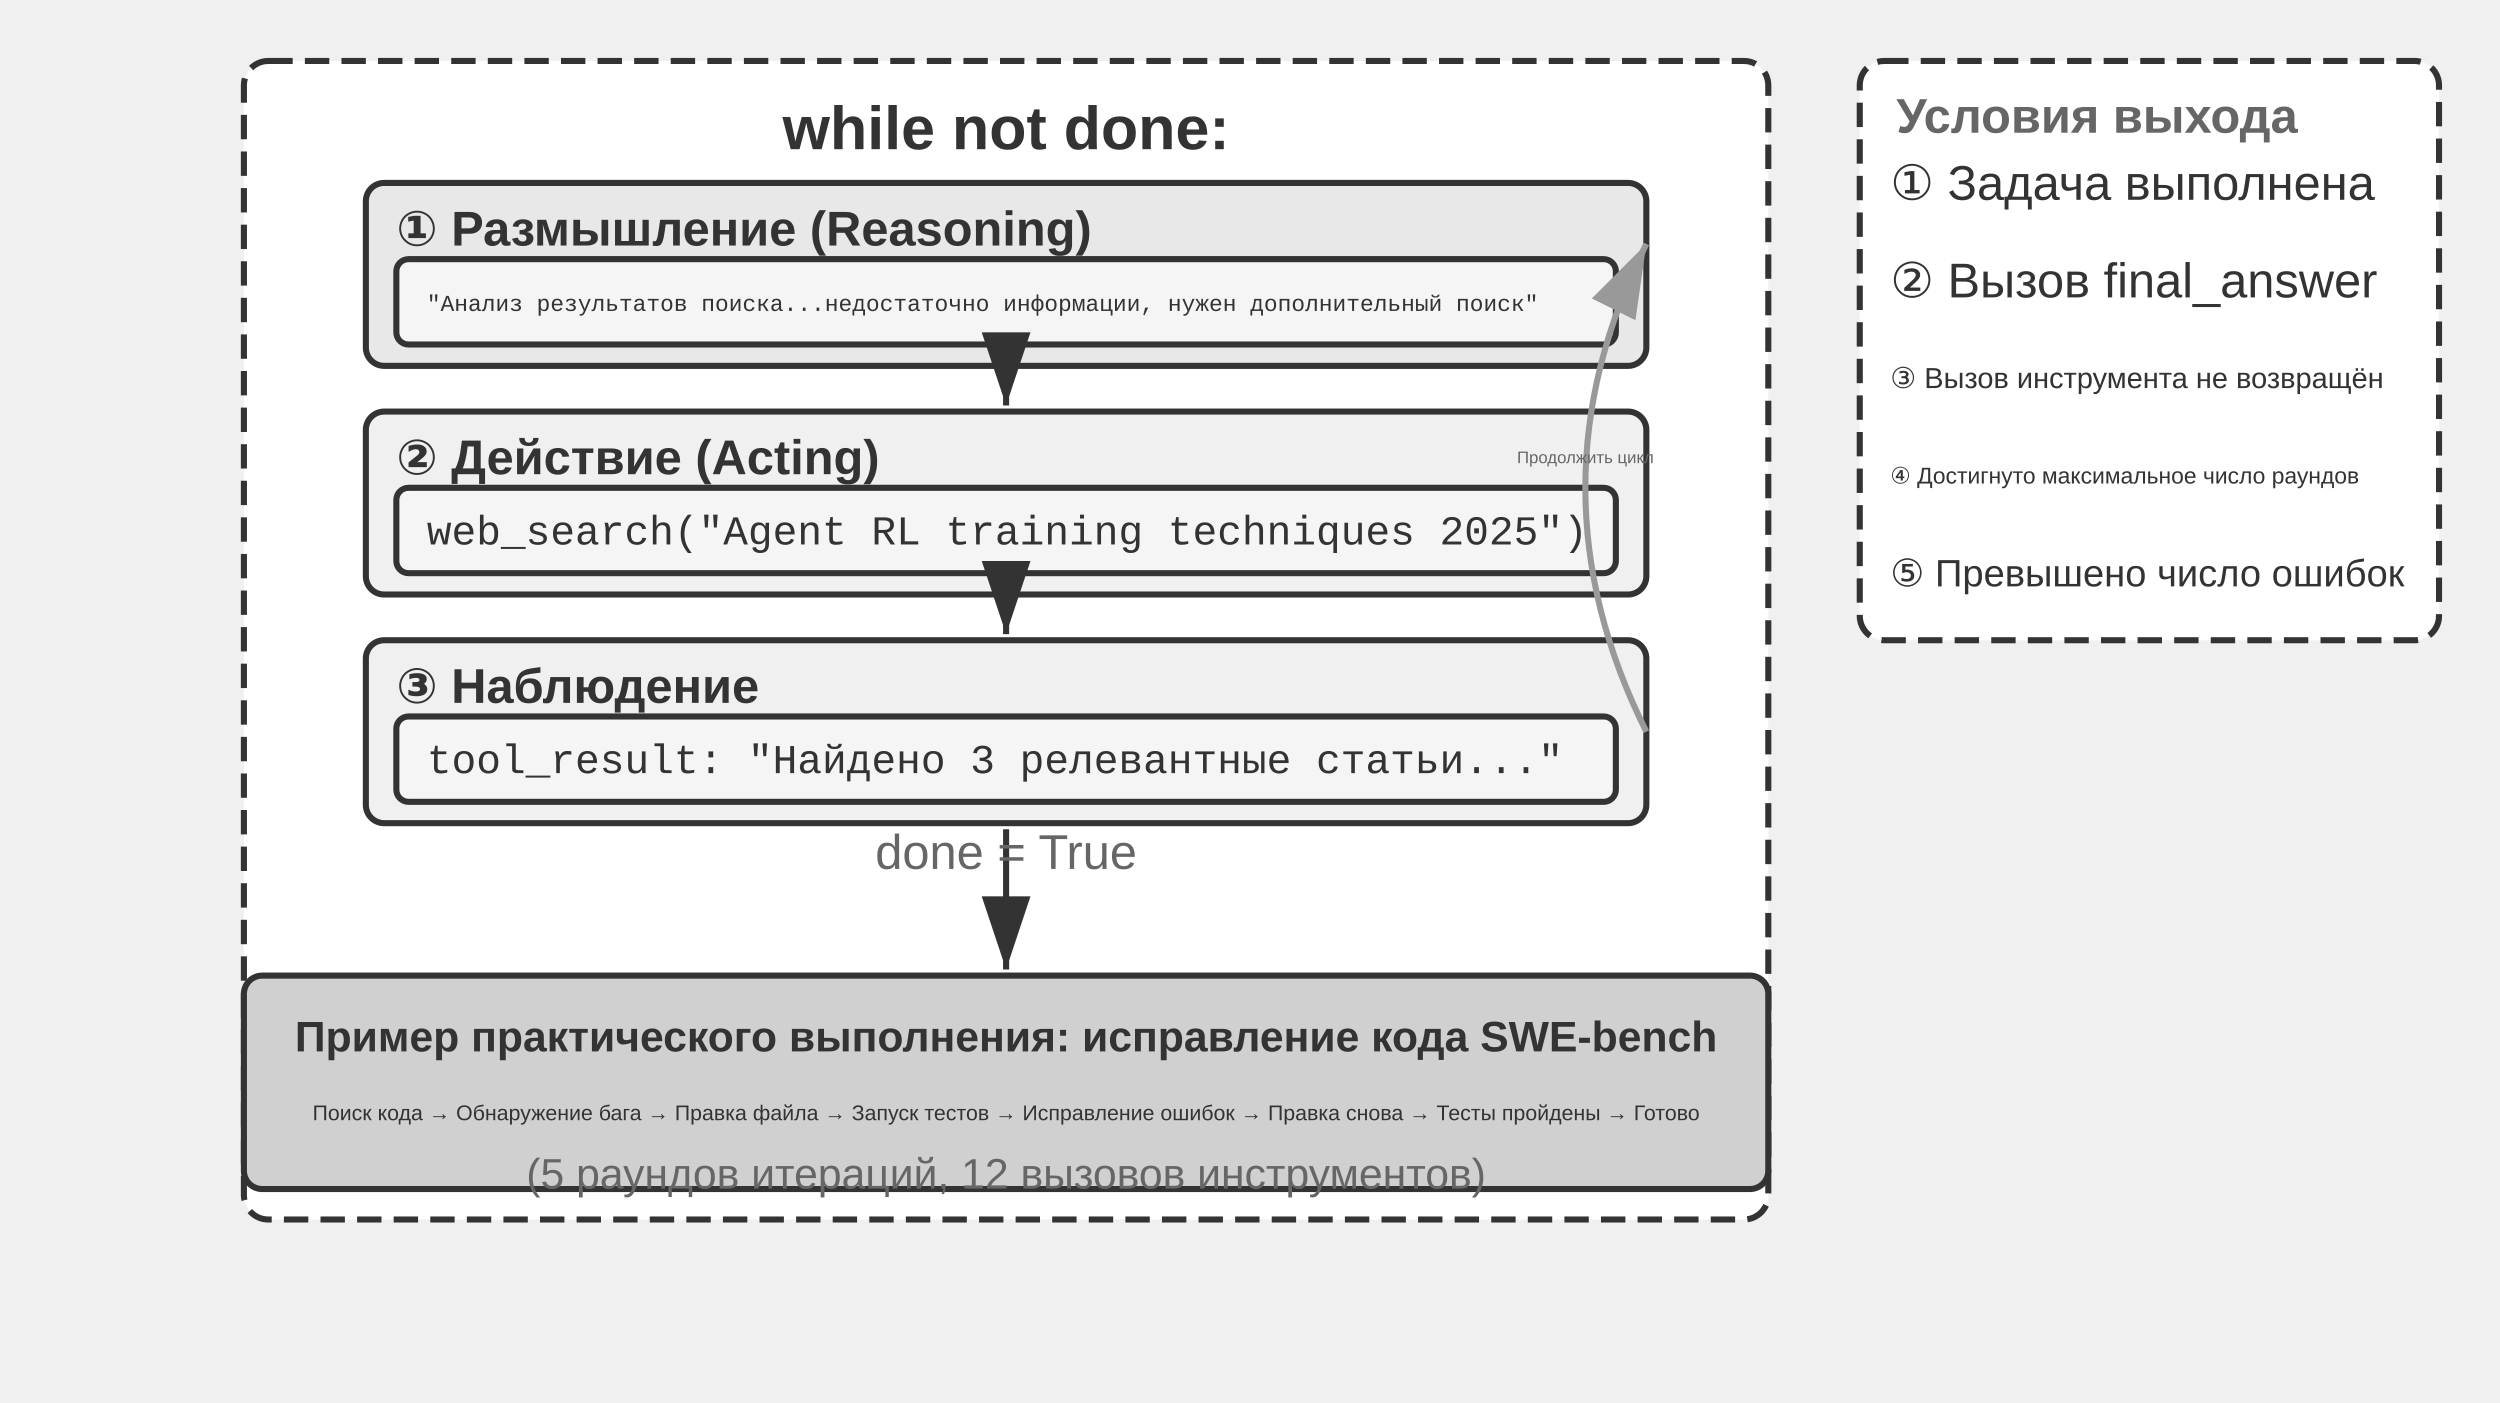
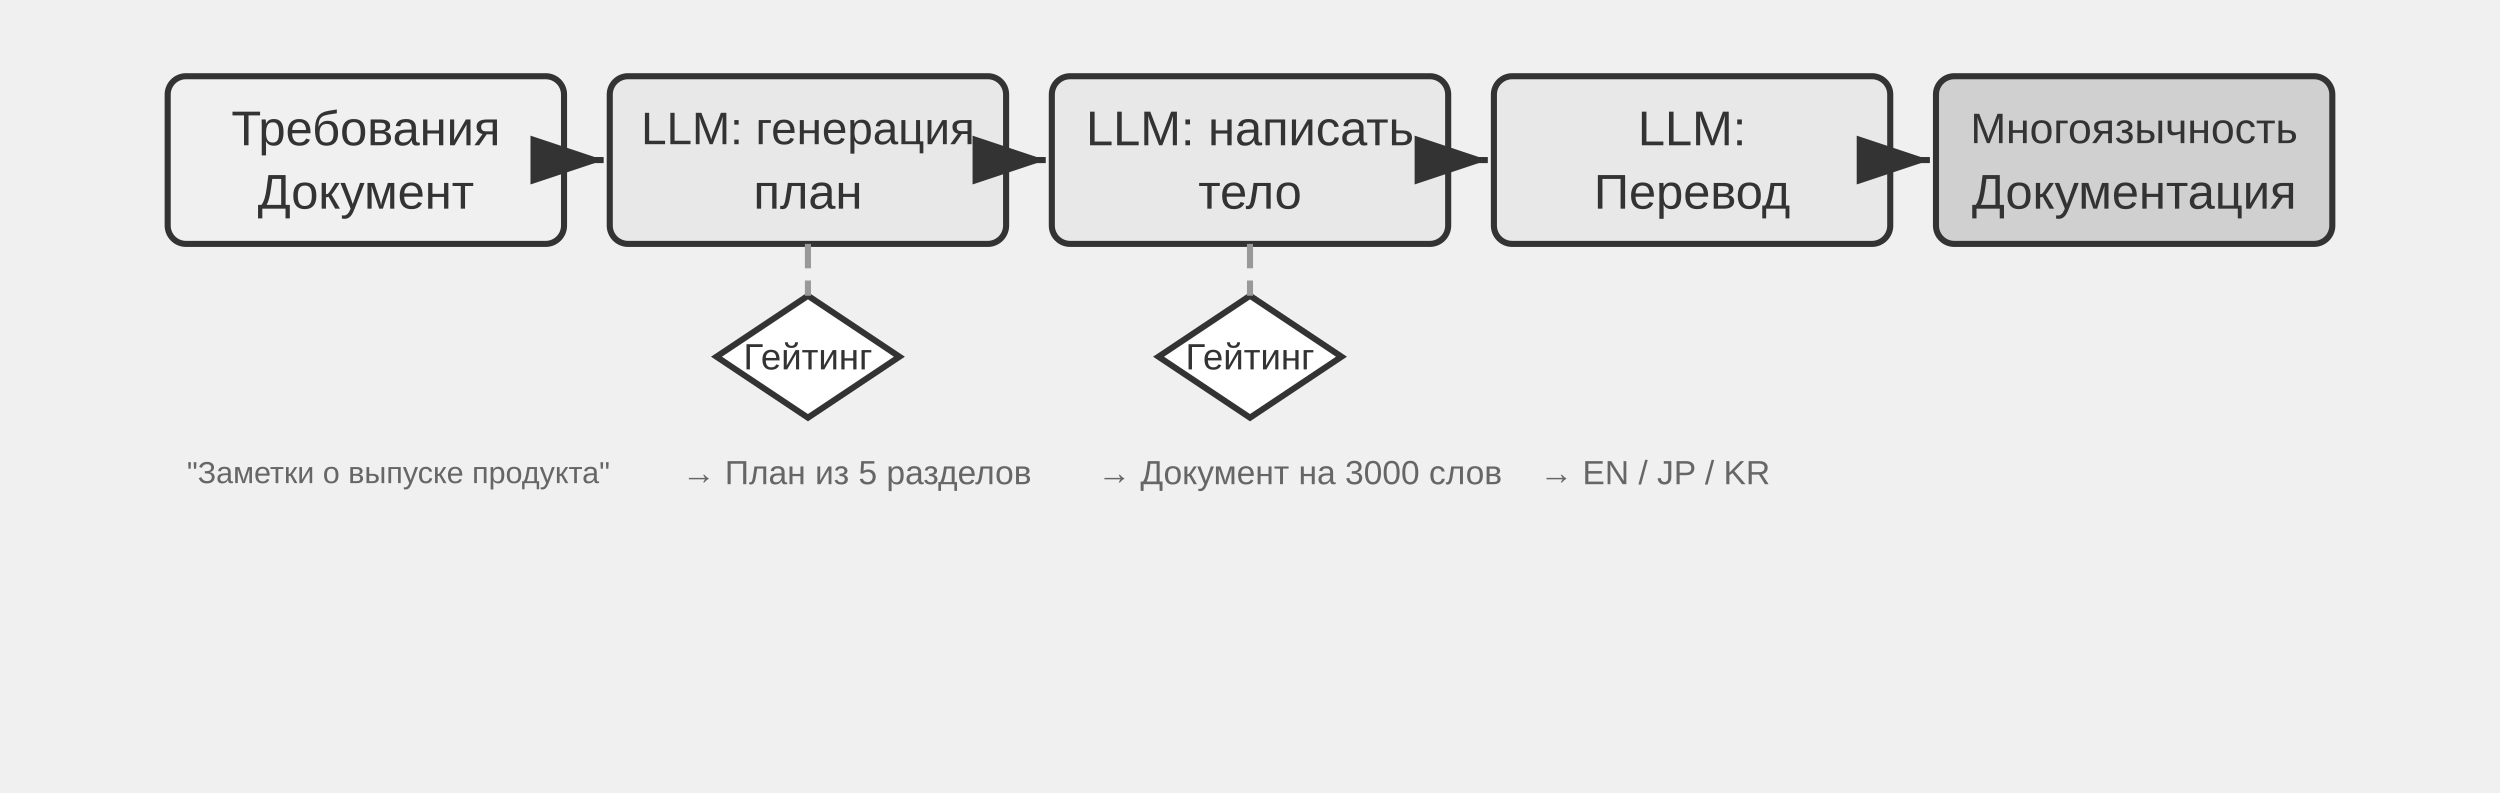
- <svg xmlns="http://www.w3.org/2000/svg" viewBox="0 40 820 460" width="820" height="460" style="background:#ffffff">
+ <svg xmlns="http://www.w3.org/2000/svg" viewBox="0 40 820 260" width="820" height="260" style="background:#ffffff">
  <defs>
    <marker id="ah" markerWidth="12" markerHeight="8" refX="12" refY="4" orient="auto">
      <polygon points="0 0, 12 4, 0 8" fill="#333333" />
    </marker>
    <marker id="ah-light" markerWidth="12" markerHeight="8" refX="12" refY="4" orient="auto">
      <polygon points="0 0, 12 4, 0 8" fill="#999999" />
    </marker>
  </defs>
-   <rect x="80" y="60" width="500" height="380" rx="8" fill="#ffffff" stroke="#333333" stroke-width="2" stroke-dasharray="8,4" />
-   <text x="330" y="82" font-family="Arial, 'Helvetica Neue', Helvetica, 'PingFang SC', 'Microsoft YaHei', sans-serif" font-size="20" fill="#333333" text-anchor="middle" dominant-baseline="central" font-weight="bold">while not done:</text>
-   <rect x="120" y="100" width="420" height="60" rx="6" fill="#e8e8e8" stroke="#333333" stroke-width="2" />
-   <text x="130" y="115" font-family="Arial, 'Helvetica Neue', Helvetica, 'PingFang SC', 'Microsoft YaHei', sans-serif" font-size="16" fill="#333333" text-anchor="start" dominant-baseline="central" font-weight="bold">① Размышление (Reasoning)</text>
-   <rect x="130" y="125" width="400" height="28" rx="4" fill="#f5f5f5" stroke="#333333" stroke-width="2" />
-   <text x="140" y="140" font-family="'Courier New', Courier, monospace" font-size="7.5" fill="#333333" text-anchor="start" dominant-baseline="central">"Анализ результатов поиска...недостаточно информации, нужен дополнительный поиск"</text>
-   <rect x="120" y="175" width="420" height="60" rx="6" fill="#f0f0f0" stroke="#333333" stroke-width="2" />
-   <text x="130" y="190" font-family="Arial, 'Helvetica Neue', Helvetica, 'PingFang SC', 'Microsoft YaHei', sans-serif" font-size="16" fill="#333333" text-anchor="start" dominant-baseline="central" font-weight="bold">② Действие (Acting)</text>
-   <rect x="130" y="200" width="400" height="28" rx="4" fill="#f5f5f5" stroke="#333333" stroke-width="2" />
-   <text x="140" y="215" font-family="'Courier New', Courier, monospace" font-size="13.5" fill="#333333" text-anchor="start" dominant-baseline="central">web_search("Agent RL training techniques 2025")</text>
-   <line x1="330" y1="162" x2="330" y2="173" stroke="#333333" stroke-width="2" marker-end="url(#ah)" />
-   <rect x="120" y="250" width="420" height="60" rx="6" fill="#f0f0f0" stroke="#333333" stroke-width="2" />
-   <text x="130" y="265" font-family="Arial, 'Helvetica Neue', Helvetica, 'PingFang SC', 'Microsoft YaHei', sans-serif" font-size="16" fill="#333333" text-anchor="start" dominant-baseline="central" font-weight="bold">③ Наблюдение</text>
-   <rect x="130" y="275" width="400" height="28" rx="4" fill="#f5f5f5" stroke="#333333" stroke-width="2" />
-   <text x="140" y="290" font-family="'Courier New', Courier, monospace" font-size="13.5" fill="#333333" text-anchor="start" dominant-baseline="central">tool_result: "Найдено 3 релевантные статьи..."</text>
-   <line x1="330" y1="237" x2="330" y2="248" stroke="#333333" stroke-width="2" marker-end="url(#ah)" />
-   <path d="M 540,280 Q 500.0,200.0 540,120" fill="none" stroke="#999999" stroke-width="2" marker-end="url(#ah-light)" />
-   <text x="520.0" y="190.0" font-family="Arial, 'Helvetica Neue', Helvetica, 'PingFang SC', 'Microsoft YaHei', sans-serif" font-size="5.5" fill="#666666" text-anchor="middle" dominant-baseline="central" font-weight="normal">Продолжить цикл</text>
-   <rect x="610" y="60" width="190" height="190" rx="8" fill="#ffffff" stroke="#333333" stroke-width="2" stroke-dasharray="8,4" />
-   <text x="622" y="78" font-family="Arial, 'Helvetica Neue', Helvetica, 'PingFang SC', 'Microsoft YaHei', sans-serif" font-size="16" fill="#666666" text-anchor="start" dominant-baseline="central" font-weight="bold">Условия выхода</text>
-   <text x="620" y="100" font-family="Arial, 'Helvetica Neue', Helvetica, 'PingFang SC', 'Microsoft YaHei', sans-serif" font-size="16" fill="#333333" text-anchor="start" dominant-baseline="central" font-weight="normal">① Задача выполнена</text>
-   <text x="620" y="132" font-family="Arial, 'Helvetica Neue', Helvetica, 'PingFang SC', 'Microsoft YaHei', sans-serif" font-size="16" fill="#333333" text-anchor="start" dominant-baseline="central" font-weight="normal">② Вызов final_answer</text>
-   <text x="620" y="164" font-family="Arial, 'Helvetica Neue', Helvetica, 'PingFang SC', 'Microsoft YaHei', sans-serif" font-size="9.5" fill="#333333" text-anchor="start" dominant-baseline="central" font-weight="normal">③ Вызов инструмента не возвращён</text>
-   <text x="620" y="196" font-family="Arial, 'Helvetica Neue', Helvetica, 'PingFang SC', 'Microsoft YaHei', sans-serif" font-size="7.5" fill="#333333" text-anchor="start" dominant-baseline="central" font-weight="normal">④ Достигнуто максимальное число раундов</text>
-   <text x="620" y="228" font-family="Arial, 'Helvetica Neue', Helvetica, 'PingFang SC', 'Microsoft YaHei', sans-serif" font-size="12.5" fill="#333333" text-anchor="start" dominant-baseline="central" font-weight="normal">⑤ Превышено число ошибок</text>
-   <rect x="80" y="360" width="500" height="70" rx="6" fill="#d0d0d0" stroke="#333333" stroke-width="2" />
-   <text x="330" y="380" font-family="Arial, 'Helvetica Neue', Helvetica, 'PingFang SC', 'Microsoft YaHei', sans-serif" font-size="14" fill="#333333" text-anchor="middle" dominant-baseline="central" font-weight="bold">Пример практического выполнения: исправление кода SWE-bench</text>
-   <text x="330" y="405" font-family="Arial, 'Helvetica Neue', Helvetica, 'PingFang SC', 'Microsoft YaHei', sans-serif" font-size="7" fill="#333333" text-anchor="middle" dominant-baseline="central" font-weight="normal">Поиск кода → Обнаружение бага → Правка файла → Запуск тестов → Исправление ошибок → Правка снова → Тесты пройдены → Готово</text>
-   <text x="330" y="425" font-family="Arial, 'Helvetica Neue', Helvetica, 'PingFang SC', 'Microsoft YaHei', sans-serif" font-size="14" fill="#666666" text-anchor="middle" dominant-baseline="central" font-weight="normal">(5 раундов итераций, 12 вызовов инструментов)</text>
-   <line x1="330" y1="312" x2="330" y2="358" stroke="#333333" stroke-width="2" marker-end="url(#ah)" />
-   <text x="330.0" y="325.0" font-family="Arial, 'Helvetica Neue', Helvetica, 'PingFang SC', 'Microsoft YaHei', sans-serif" font-size="16" fill="#666666" text-anchor="middle">done = True</text>
+   <rect x="55.0" y="65" width="130" height="55" rx="6" fill="#f0f0f0" stroke="#333333" stroke-width="2" />
+   <text x="120.0" y="82.1" font-family="Arial, 'Helvetica Neue', Helvetica, 'PingFang SC', 'Microsoft YaHei', sans-serif" font-size="16" fill="#333333" text-anchor="middle" dominant-baseline="central" font-weight="normal">Требования</text>
+   <text x="120.0" y="102.9" font-family="Arial, 'Helvetica Neue', Helvetica, 'PingFang SC', 'Microsoft YaHei', sans-serif" font-size="16" fill="#333333" text-anchor="middle" dominant-baseline="central" font-weight="normal">Документ</text>
+   <rect x="200.0" y="65" width="130" height="55" rx="6" fill="#e8e8e8" stroke="#333333" stroke-width="2" />
+   <text x="265.0" y="82.1" font-family="Arial, 'Helvetica Neue', Helvetica, 'PingFang SC', 'Microsoft YaHei', sans-serif" font-size="15" fill="#333333" text-anchor="middle" dominant-baseline="central" font-weight="normal">LLM: генерация</text>
+   <text x="265.0" y="102.9" font-family="Arial, 'Helvetica Neue', Helvetica, 'PingFang SC', 'Microsoft YaHei', sans-serif" font-size="16" fill="#333333" text-anchor="middle" dominant-baseline="central" font-weight="normal">план</text>
+   <line x1="187.0" y1="92.5" x2="198.0" y2="92.5" stroke="#333333" stroke-width="2" marker-end="url(#ah)" />
+   <rect x="345.0" y="65" width="130" height="55" rx="6" fill="#e8e8e8" stroke="#333333" stroke-width="2" />
+   <text x="410.0" y="82.1" font-family="Arial, 'Helvetica Neue', Helvetica, 'PingFang SC', 'Microsoft YaHei', sans-serif" font-size="16" fill="#333333" text-anchor="middle" dominant-baseline="central" font-weight="normal">LLM: написать</text>
+   <text x="410.0" y="102.9" font-family="Arial, 'Helvetica Neue', Helvetica, 'PingFang SC', 'Microsoft YaHei', sans-serif" font-size="16" fill="#333333" text-anchor="middle" dominant-baseline="central" font-weight="normal">тело</text>
+   <line x1="332.0" y1="92.5" x2="343.0" y2="92.5" stroke="#333333" stroke-width="2" marker-end="url(#ah)" />
+   <rect x="490.0" y="65" width="130" height="55" rx="6" fill="#e8e8e8" stroke="#333333" stroke-width="2" />
+   <text x="555.0" y="82.1" font-family="Arial, 'Helvetica Neue', Helvetica, 'PingFang SC', 'Microsoft YaHei', sans-serif" font-size="16" fill="#333333" text-anchor="middle" dominant-baseline="central" font-weight="normal">LLM:</text>
+   <text x="555.0" y="102.9" font-family="Arial, 'Helvetica Neue', Helvetica, 'PingFang SC', 'Microsoft YaHei', sans-serif" font-size="16" fill="#333333" text-anchor="middle" dominant-baseline="central" font-weight="normal">Перевод</text>
+   <line x1="477.0" y1="92.5" x2="488.0" y2="92.5" stroke="#333333" stroke-width="2" marker-end="url(#ah)" />
+   <rect x="635.0" y="65" width="130" height="55" rx="6" fill="#d0d0d0" stroke="#333333" stroke-width="2" />
+   <text x="700.0" y="82.1" font-family="Arial, 'Helvetica Neue', Helvetica, 'PingFang SC', 'Microsoft YaHei', sans-serif" font-size="14" fill="#333333" text-anchor="middle" dominant-baseline="central" font-weight="normal">Многоязычность</text>
+   <text x="700.0" y="102.9" font-family="Arial, 'Helvetica Neue', Helvetica, 'PingFang SC', 'Microsoft YaHei', sans-serif" font-size="16" fill="#333333" text-anchor="middle" dominant-baseline="central" font-weight="normal">Документация</text>
+   <line x1="622.0" y1="92.5" x2="633.0" y2="92.5" stroke="#333333" stroke-width="2" marker-end="url(#ah)" />
+   <polygon points="265.0,137.0 295.0,157 265.0,177.0 235.0,157" fill="#ffffff" stroke="#333333" stroke-width="2" />
+   <text x="265.0" y="157" font-family="Arial, 'Helvetica Neue', Helvetica, 'PingFang SC', 'Microsoft YaHei', sans-serif" font-size="12.0" fill="#333333" text-anchor="middle" dominant-baseline="central">Гейтинг</text>
+   <line x1="265.0" y1="120" x2="265.0" y2="137" stroke="#999999" stroke-width="2" stroke-dasharray="8,4" />
+   <polygon points="410.0,137.0 440.0,157 410.0,177.0 380.0,157" fill="#ffffff" stroke="#333333" stroke-width="2" />
+   <text x="410.0" y="157" font-family="Arial, 'Helvetica Neue', Helvetica, 'PingFang SC', 'Microsoft YaHei', sans-serif" font-size="12.0" fill="#333333" text-anchor="middle" dominant-baseline="central">Гейтинг</text>
+   <line x1="410.0" y1="120" x2="410.0" y2="137" stroke="#999999" stroke-width="2" stroke-dasharray="8,4" />
+   <text x="61.3" y="195" font-family="Arial, 'Helvetica Neue', Helvetica, 'PingFang SC', 'Microsoft YaHei', sans-serif" font-size="10" fill="#666666" text-anchor="start" dominant-baseline="central" font-weight="normal">"Заметки о выпуске продукта"</text>
+   <text x="223.7" y="195" font-family="Arial, 'Helvetica Neue', Helvetica, 'PingFang SC', 'Microsoft YaHei', sans-serif" font-size="11" fill="#666666" text-anchor="start" dominant-baseline="central" font-weight="normal">→ План из 5 разделов</text>
+   <text x="360.0" y="195" font-family="Arial, 'Helvetica Neue', Helvetica, 'PingFang SC', 'Microsoft YaHei', sans-serif" font-size="11" fill="#666666" text-anchor="start" dominant-baseline="central" font-weight="normal">→ Документ на 3000 слов</text>
+   <text x="505.0" y="195" font-family="Arial, 'Helvetica Neue', Helvetica, 'PingFang SC', 'Microsoft YaHei', sans-serif" font-size="11" fill="#666666" text-anchor="start" dominant-baseline="central" font-weight="normal">→ EN / JP / KR</text>
</svg>
